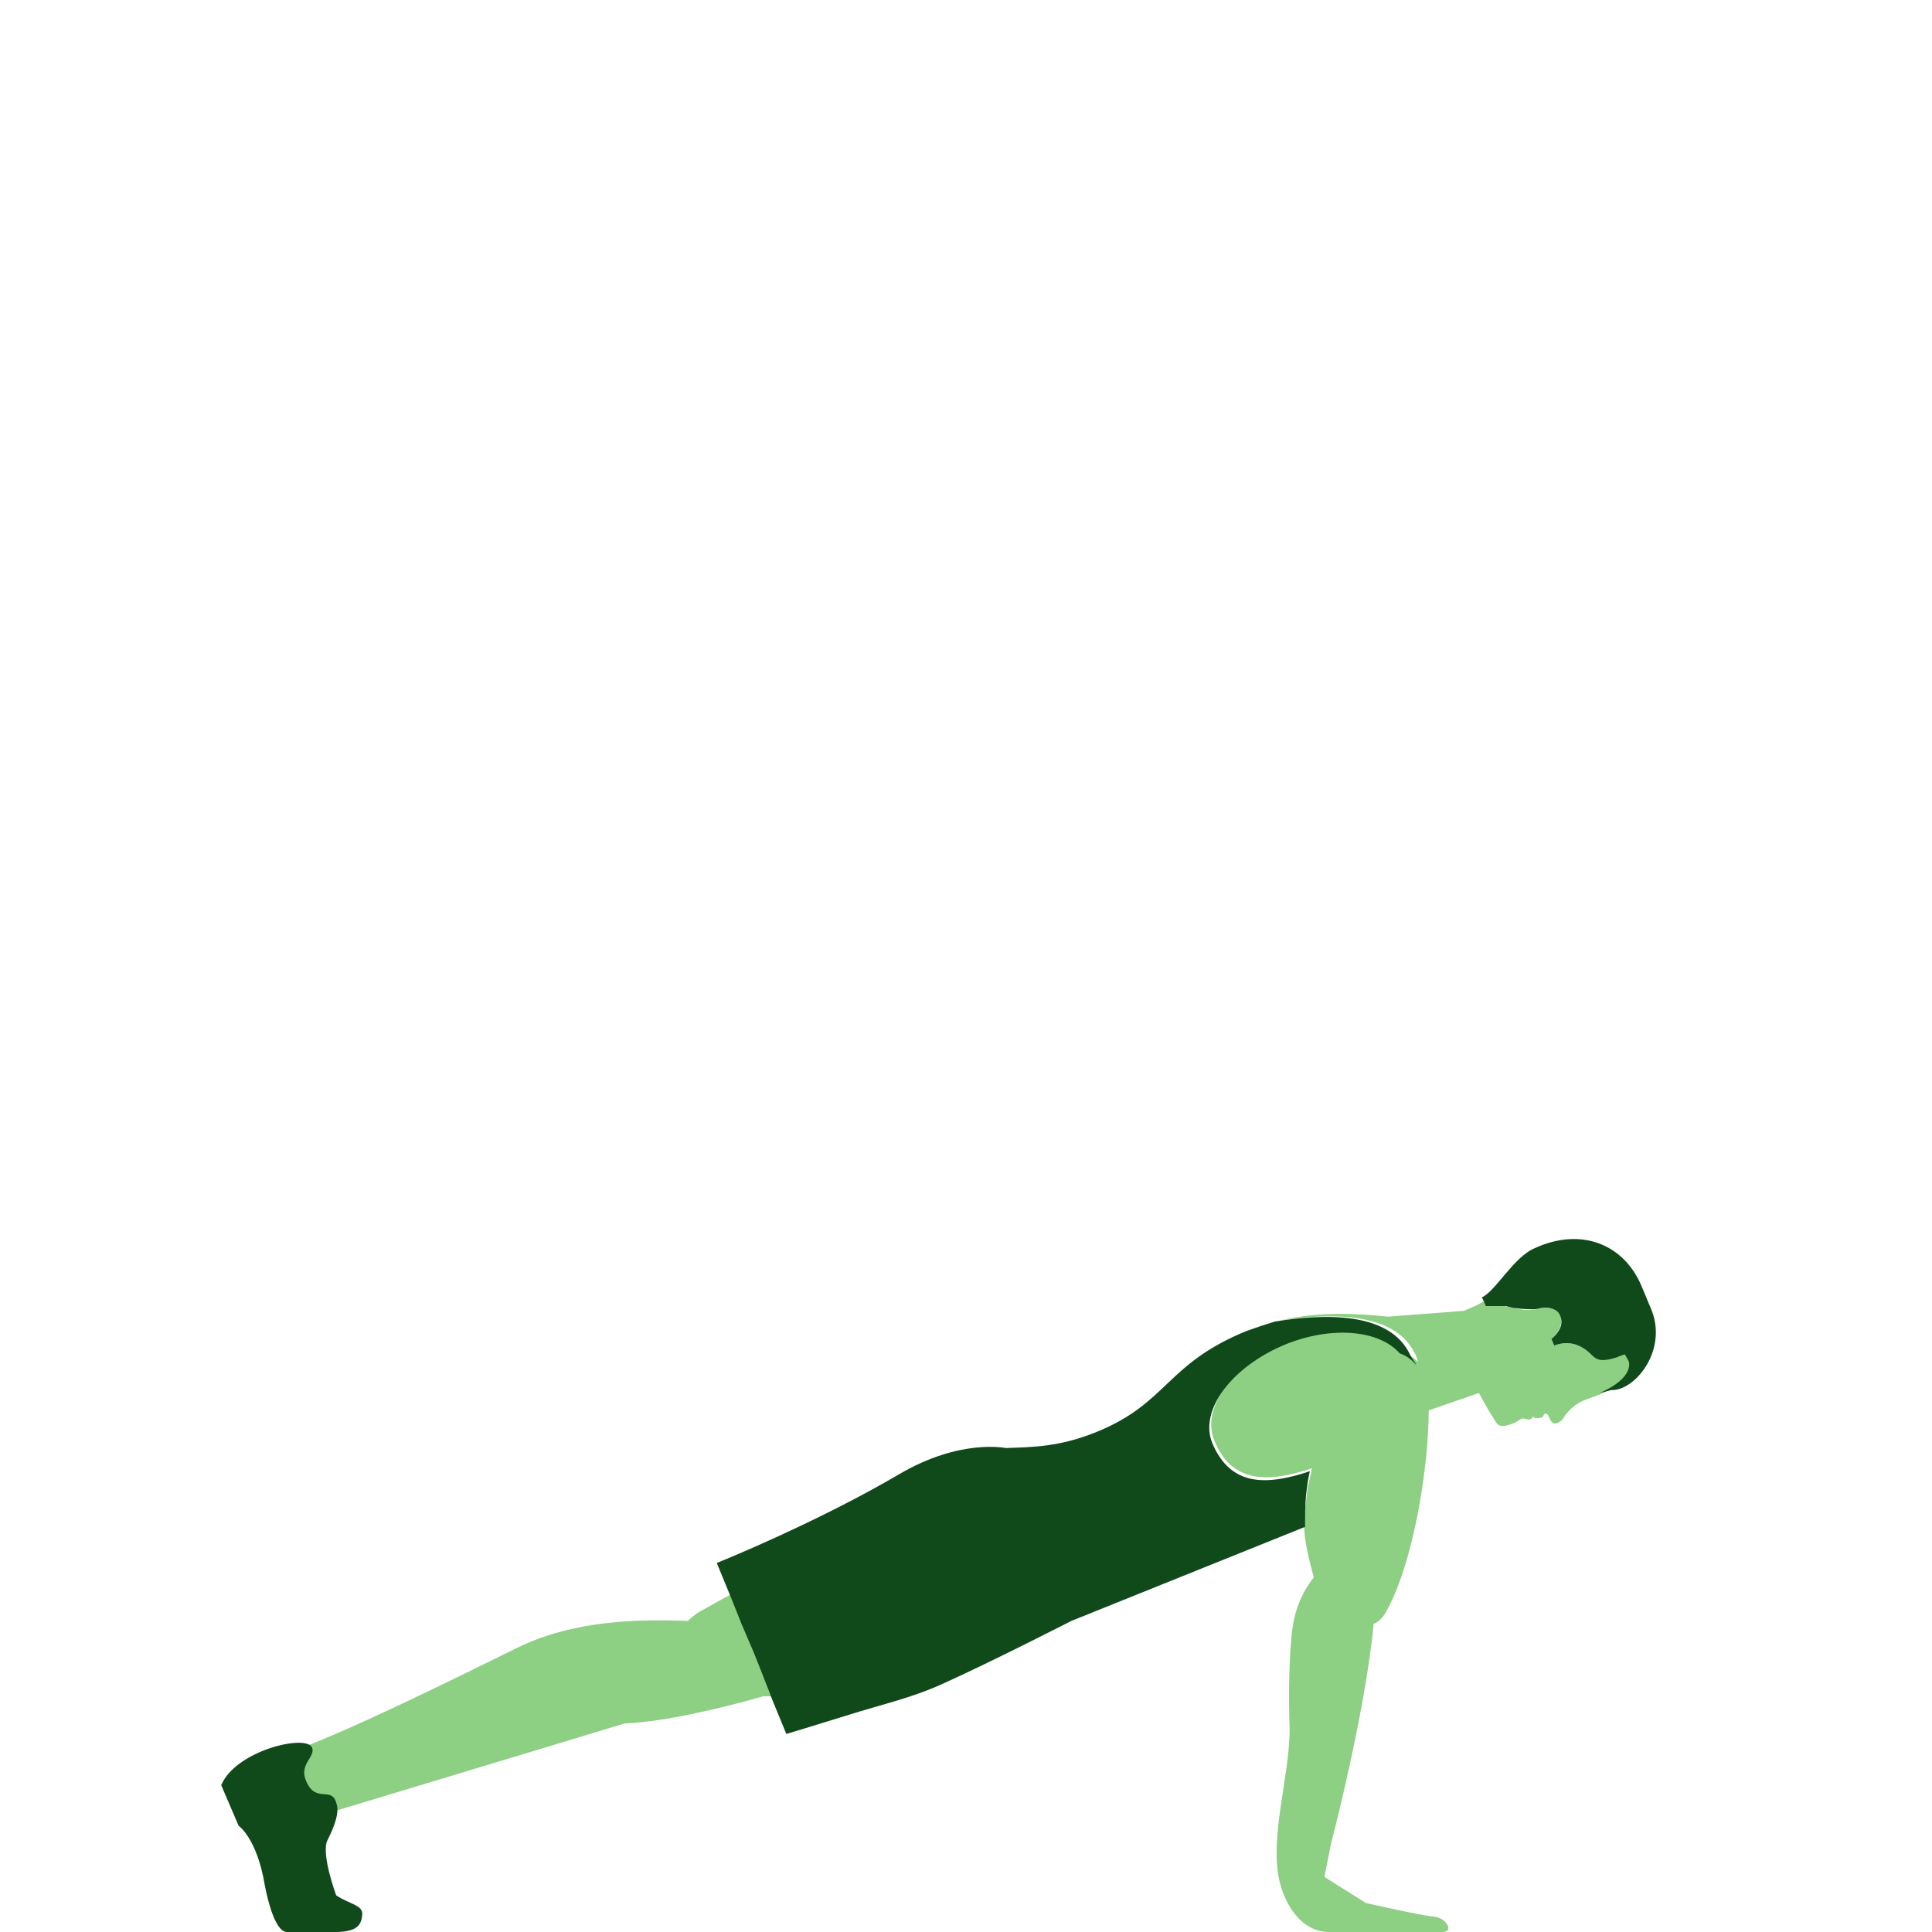
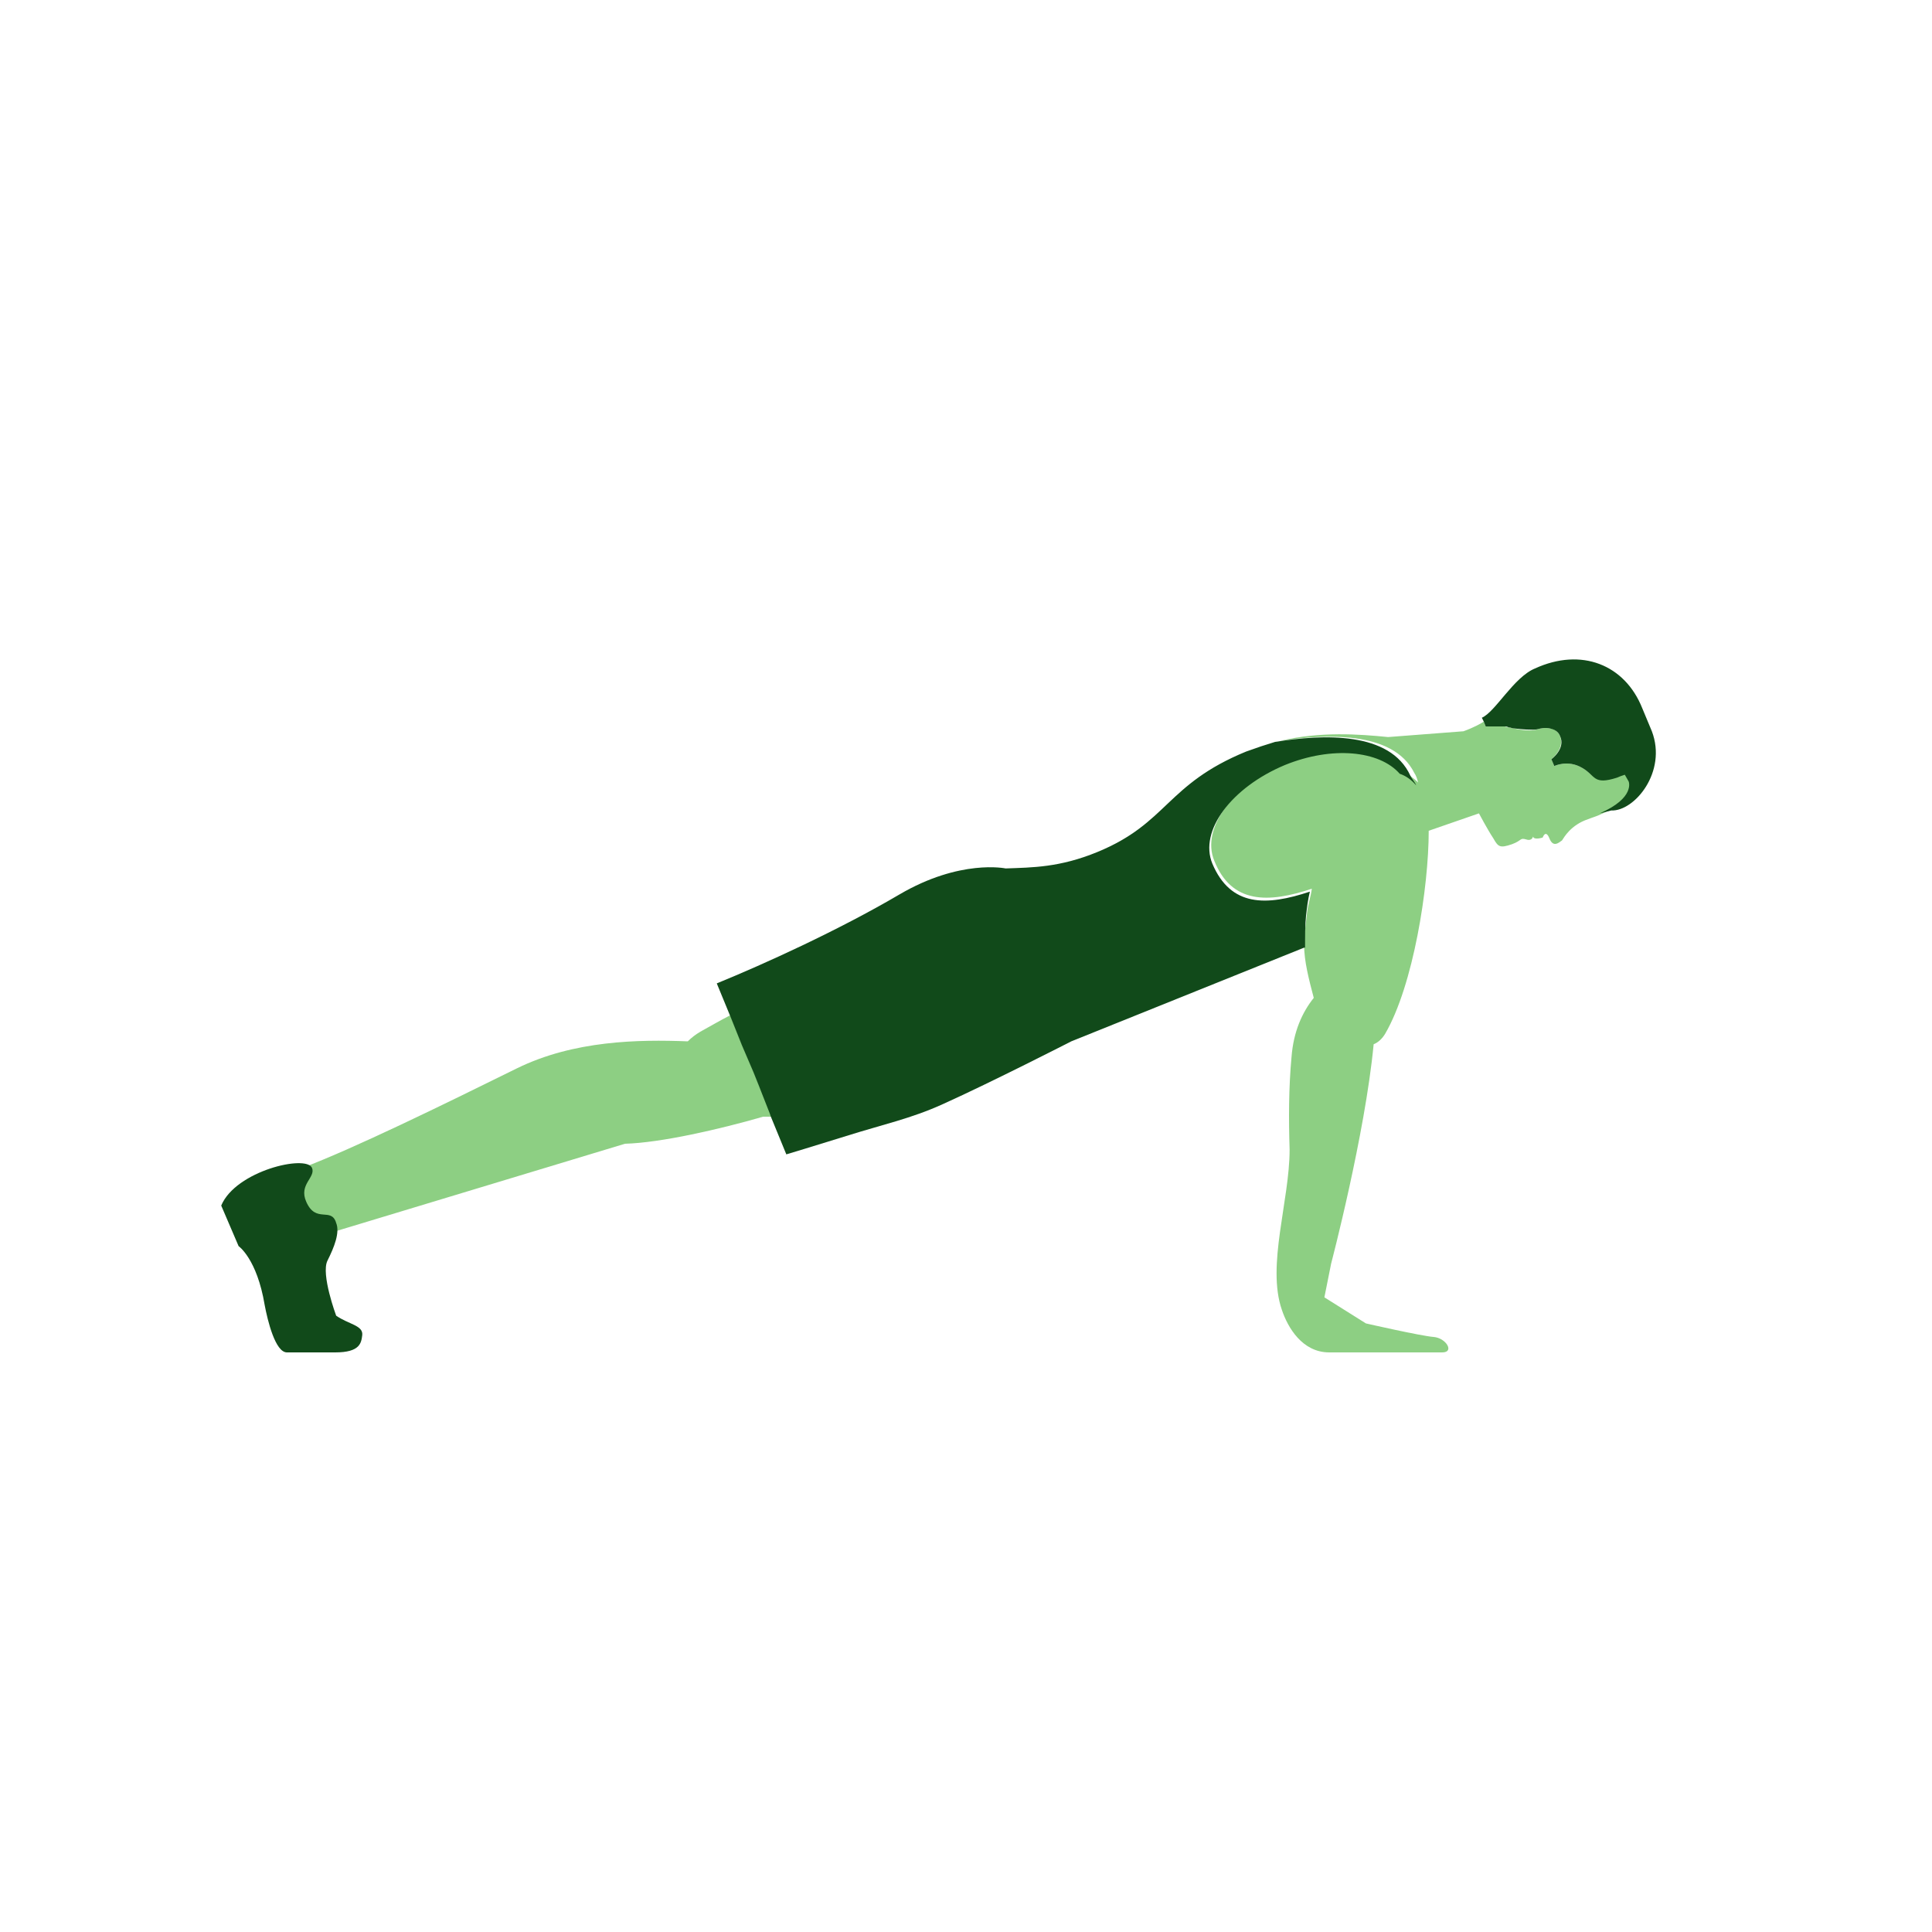
- <svg xmlns="http://www.w3.org/2000/svg" width="200" height="200" viewBox="0 0 200 200" preserveAspectRatio="xMidYMax meet">
+ <svg xmlns="http://www.w3.org/2000/svg" width="200" height="200" viewBox="0 60 200 200" preserveAspectRatio="xMidYMax meet">
  <path fill="#8DCF83" d="M168.2 140c-.3 0-.5.3-.8.4-2.5.8-2.2-.1-3.6-.9-1.5-.9-2.9-.2-2.9-.2l-.3-.7s1.4-1.1.9-2.4c-.2-.5-.7-.8-1.1-.8-.5-.1-.9 0-1.3.1-.4.2-1.6.1-2.4-.1-.2 0-.4-.1-.5-.1-.3 0-.4-.1-.4-.1h-2l-.2-.5c-.3.2-1 .6-2.1 1l-7.8.6c-3-.3-7-.6-11.2.4 4.6-.7 11.7-1.1 13.9 3.3.2.3.3.6.4 1-.5-.5-1.1-.9-1.7-1.2-2-2.5-7-2.9-11.9-.9-5.5 2.3-8.9 6.8-7.5 10.2 1.8 4.5 5.6 4.4 10.1 2.9-.1.8-.4 1.6-.5 2.5-.1 1.1-.3 2.2-.3 3.3 0 1.7.5 3.6 1 5.5-1.2 1.5-2.1 3.5-2.3 6.1-.3 3.2-.3 6.5-.2 9.6 0 5.3-2.4 12-.8 16.6.6 1.8 2.1 4.4 4.9 4.4h11.7c1.3 0 .4-1.5-.9-1.6-1.3-.1-7-1.4-7-1.4l-4.3-2.7.7-3.5s3.5-13.3 4.4-22.7c.5-.2.9-.6 1.2-1.1 2.9-5 4.5-15.1 4.5-21l5.2-1.8s.9 1.7 1.5 2.6c.5.9.7 1 1.9.6 1.1-.4.8-.7 1.5-.5.6.2.7-.3.7-.3.1.4 1 .1 1 .1s.3-.9.7.1c.4 1 1 .4 1.3.2.2-.3.9-1.6 2.7-2.2.5-.2.9-.3 1.3-.5 3.7-1.6 3-3.5 3-3.5l-.5-.8zm-89.6 32.4l-.6-1.5-1.2-2.8-1.2-3c-1 .5-2 1.1-3.1 1.7-.5.3-.9.6-1.3 1-5.1-.2-11.8-.1-17.7 2.8-7.9 3.9-16.9 8.3-22.2 10.3.9 1.7-1.3 1.9-.4 3.7 1.1 2.3 2.8 1.1 3.6 2.8 0 0 0 .1.1.1l30.1-9.1c3.7-.1 9.8-1.5 14.3-2.8h1l-.1-.3-1.3-2.9z" />
  <path fill="#114A1A" d="M171 135.7l-1-2.4c-1.8-4.5-6.3-6.3-11.1-4.1-2.2.9-4.1 4.5-5.5 5.1l.2.4.2.5h2s.2 0 .4.1c.2 0 .3.1.5.1.8.1 2 .2 2.4.1.4-.1.8-.2 1.3-.1s.9.3 1.1.8c.6 1.3-.9 2.4-.9 2.4l.3.7s1.4-.7 2.9.2c1.4.8 1.1 1.8 3.6 1 .2-.1.5-.2.8-.3l.4.7s.7 1.7-3 3.3l1.2-.3c2.4.1 5.8-4 4.2-8.2zM132 136.8c-1 .3-1.9.6-3 1-8.3 3.4-8.1 7.4-15.4 10.4-3.9 1.6-6.7 1.6-9.5 1.7 0 0-4.7-1-11 2.7s-14 7.2-18.9 9.2l1.4 3.4 1.2 3L78 171l.6 1.5 1.1 2.8.1.3 1.6 3.9s3-.9 6.2-1.9c3.8-1.2 6.7-1.8 10-3.3 5.1-2.3 13.3-6.5 13.3-6.5l24.1-9.7h.1c0-1.2 0-2.3.1-3.3.1-.9.2-1.7.4-2.5-4.5 1.5-8.2 1.6-10.1-2.9-1.4-3.4 2-7.9 7.5-10.2 4.9-2 9.8-1.5 11.9.9.6.2 1.2.6 1.7 1.2-.1-.3-.4-.6-.6-1-2.1-4.6-9-4.3-14-3.5zM33.9 190.5c.7-1.4 1.3-2.9.9-3.9-.5-1.7-2.1.1-3.1-2.2-.8-1.8 1-2.5.6-3.5-.6-1.4-7.9.3-9.4 3.9l1.8 4.2s1.9 1.3 2.7 6.1c.3 1.6 1.1 4.9 2.3 4.9h5c2.6 0 2.7-1 2.8-1.8.1-1-1.4-1.1-2.7-2 0 0-1.6-4.3-.9-5.7" />
</svg>
